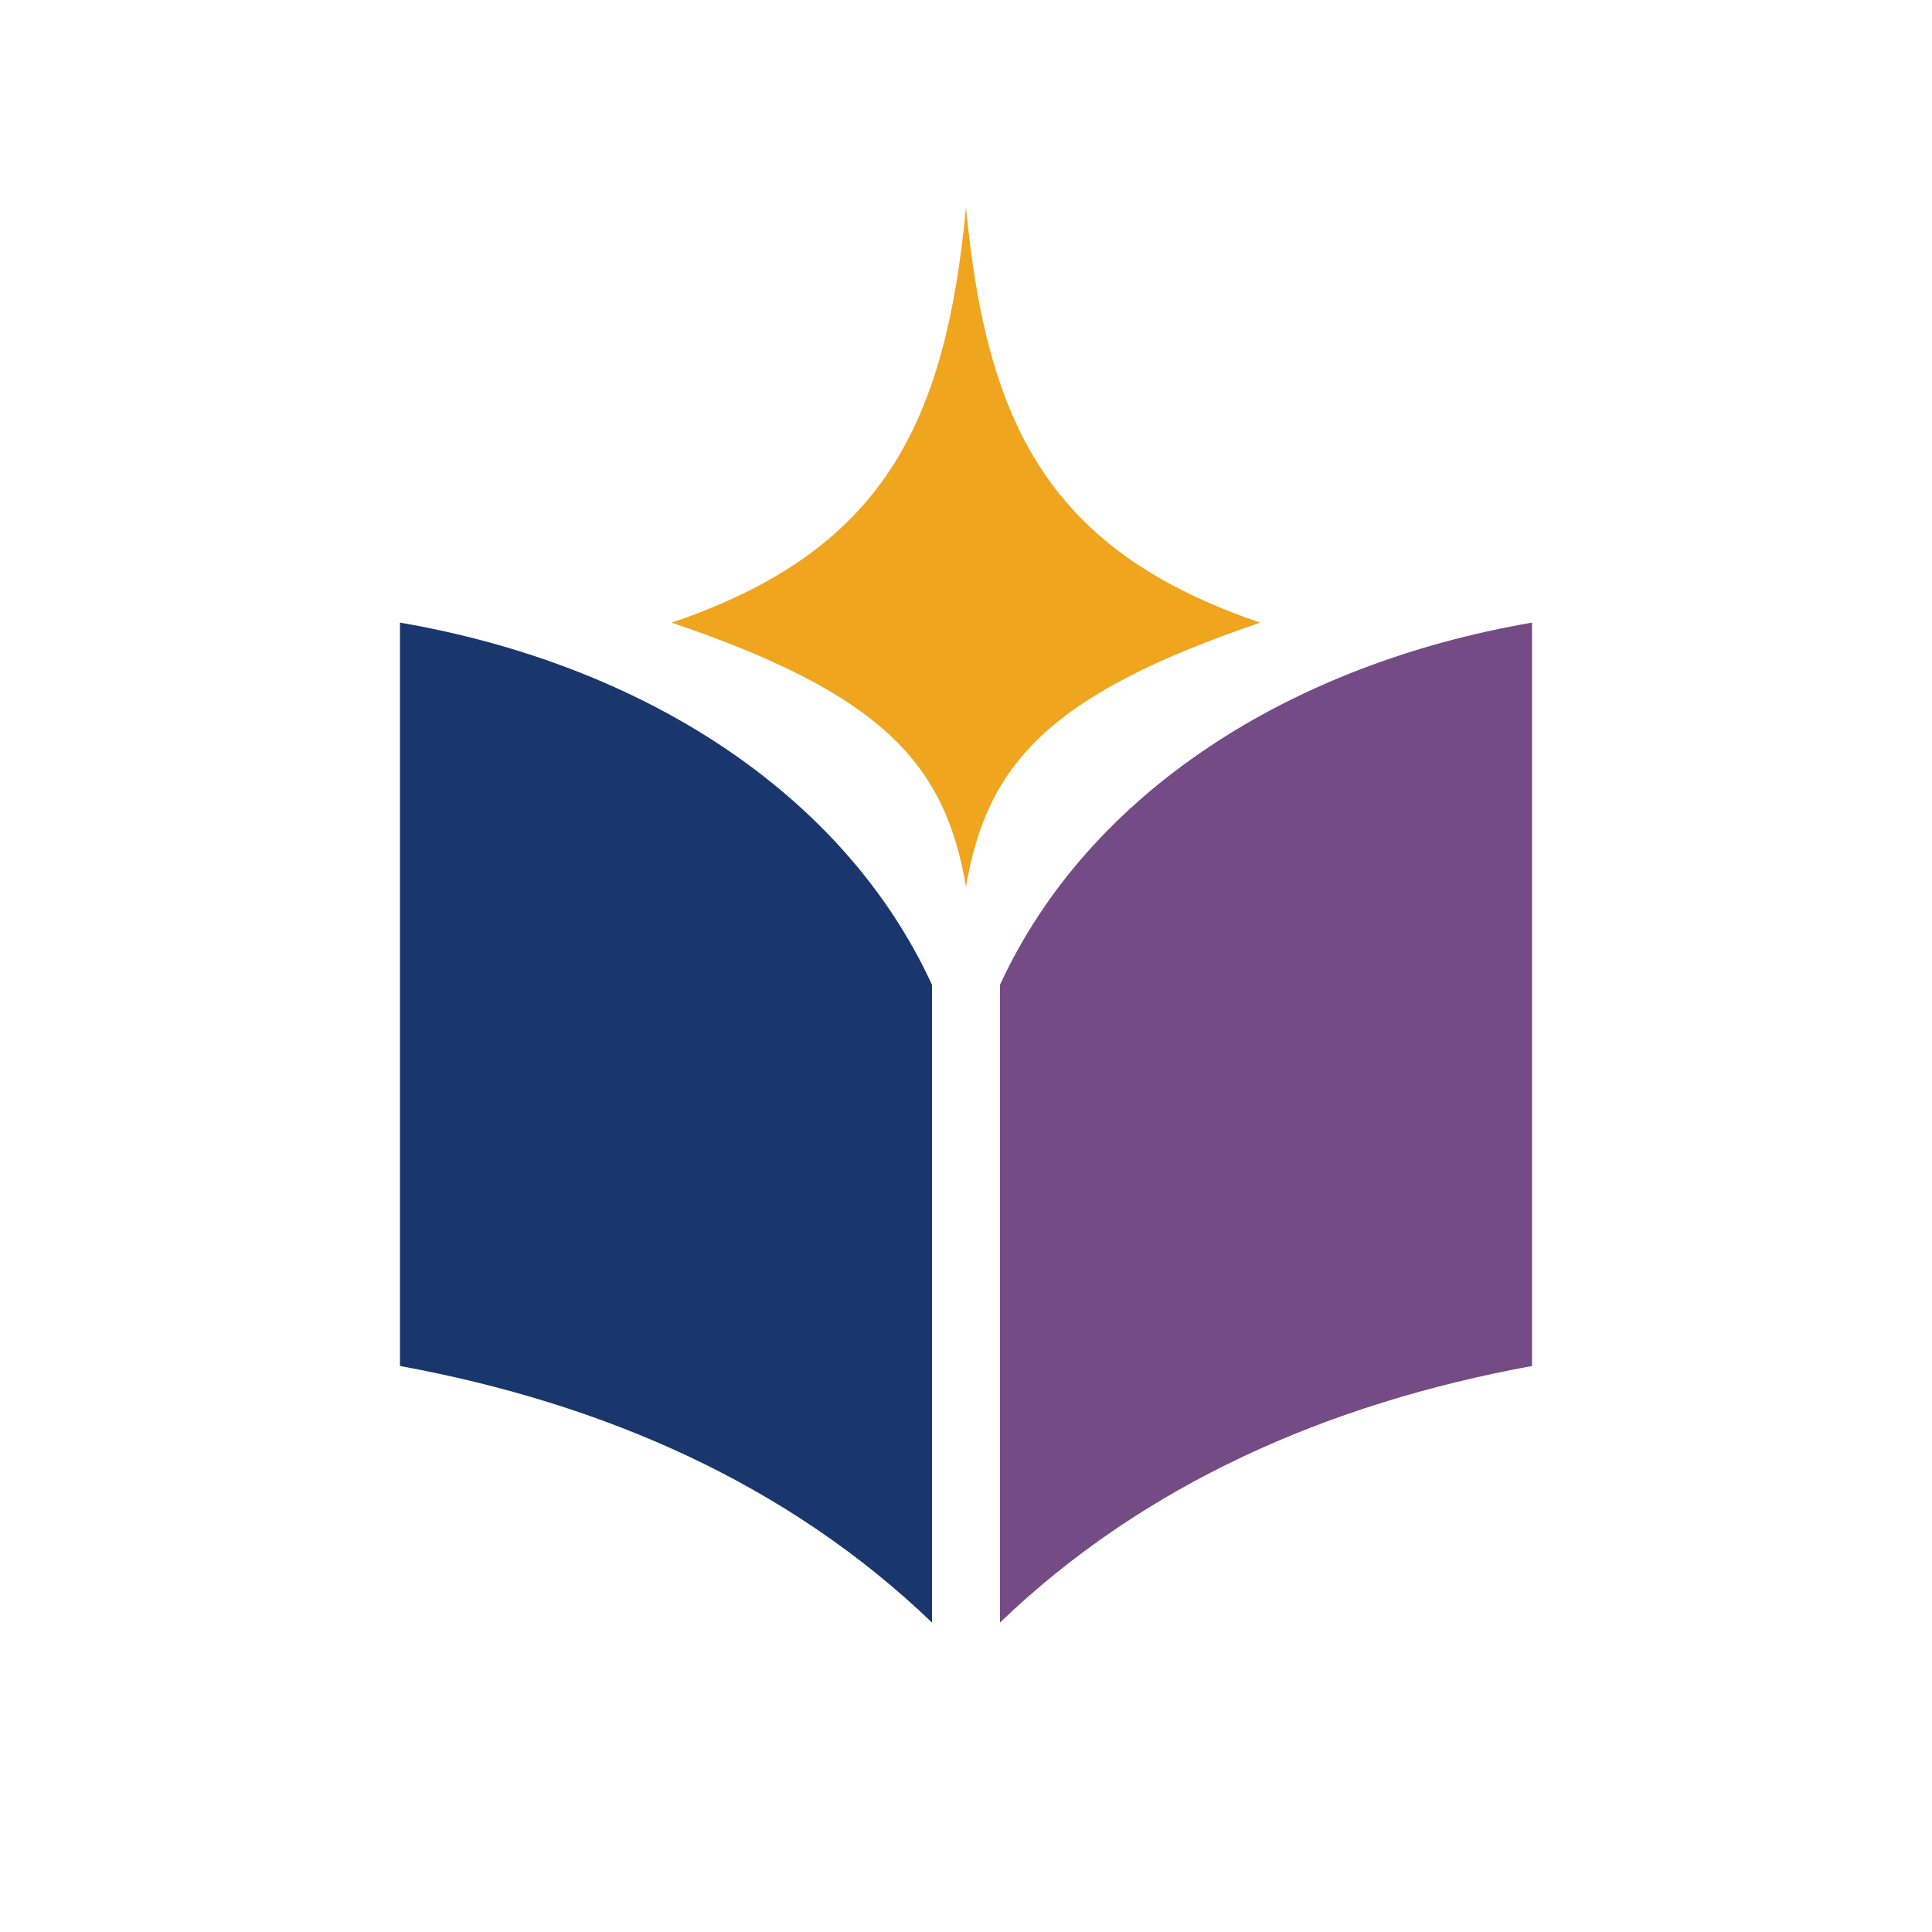
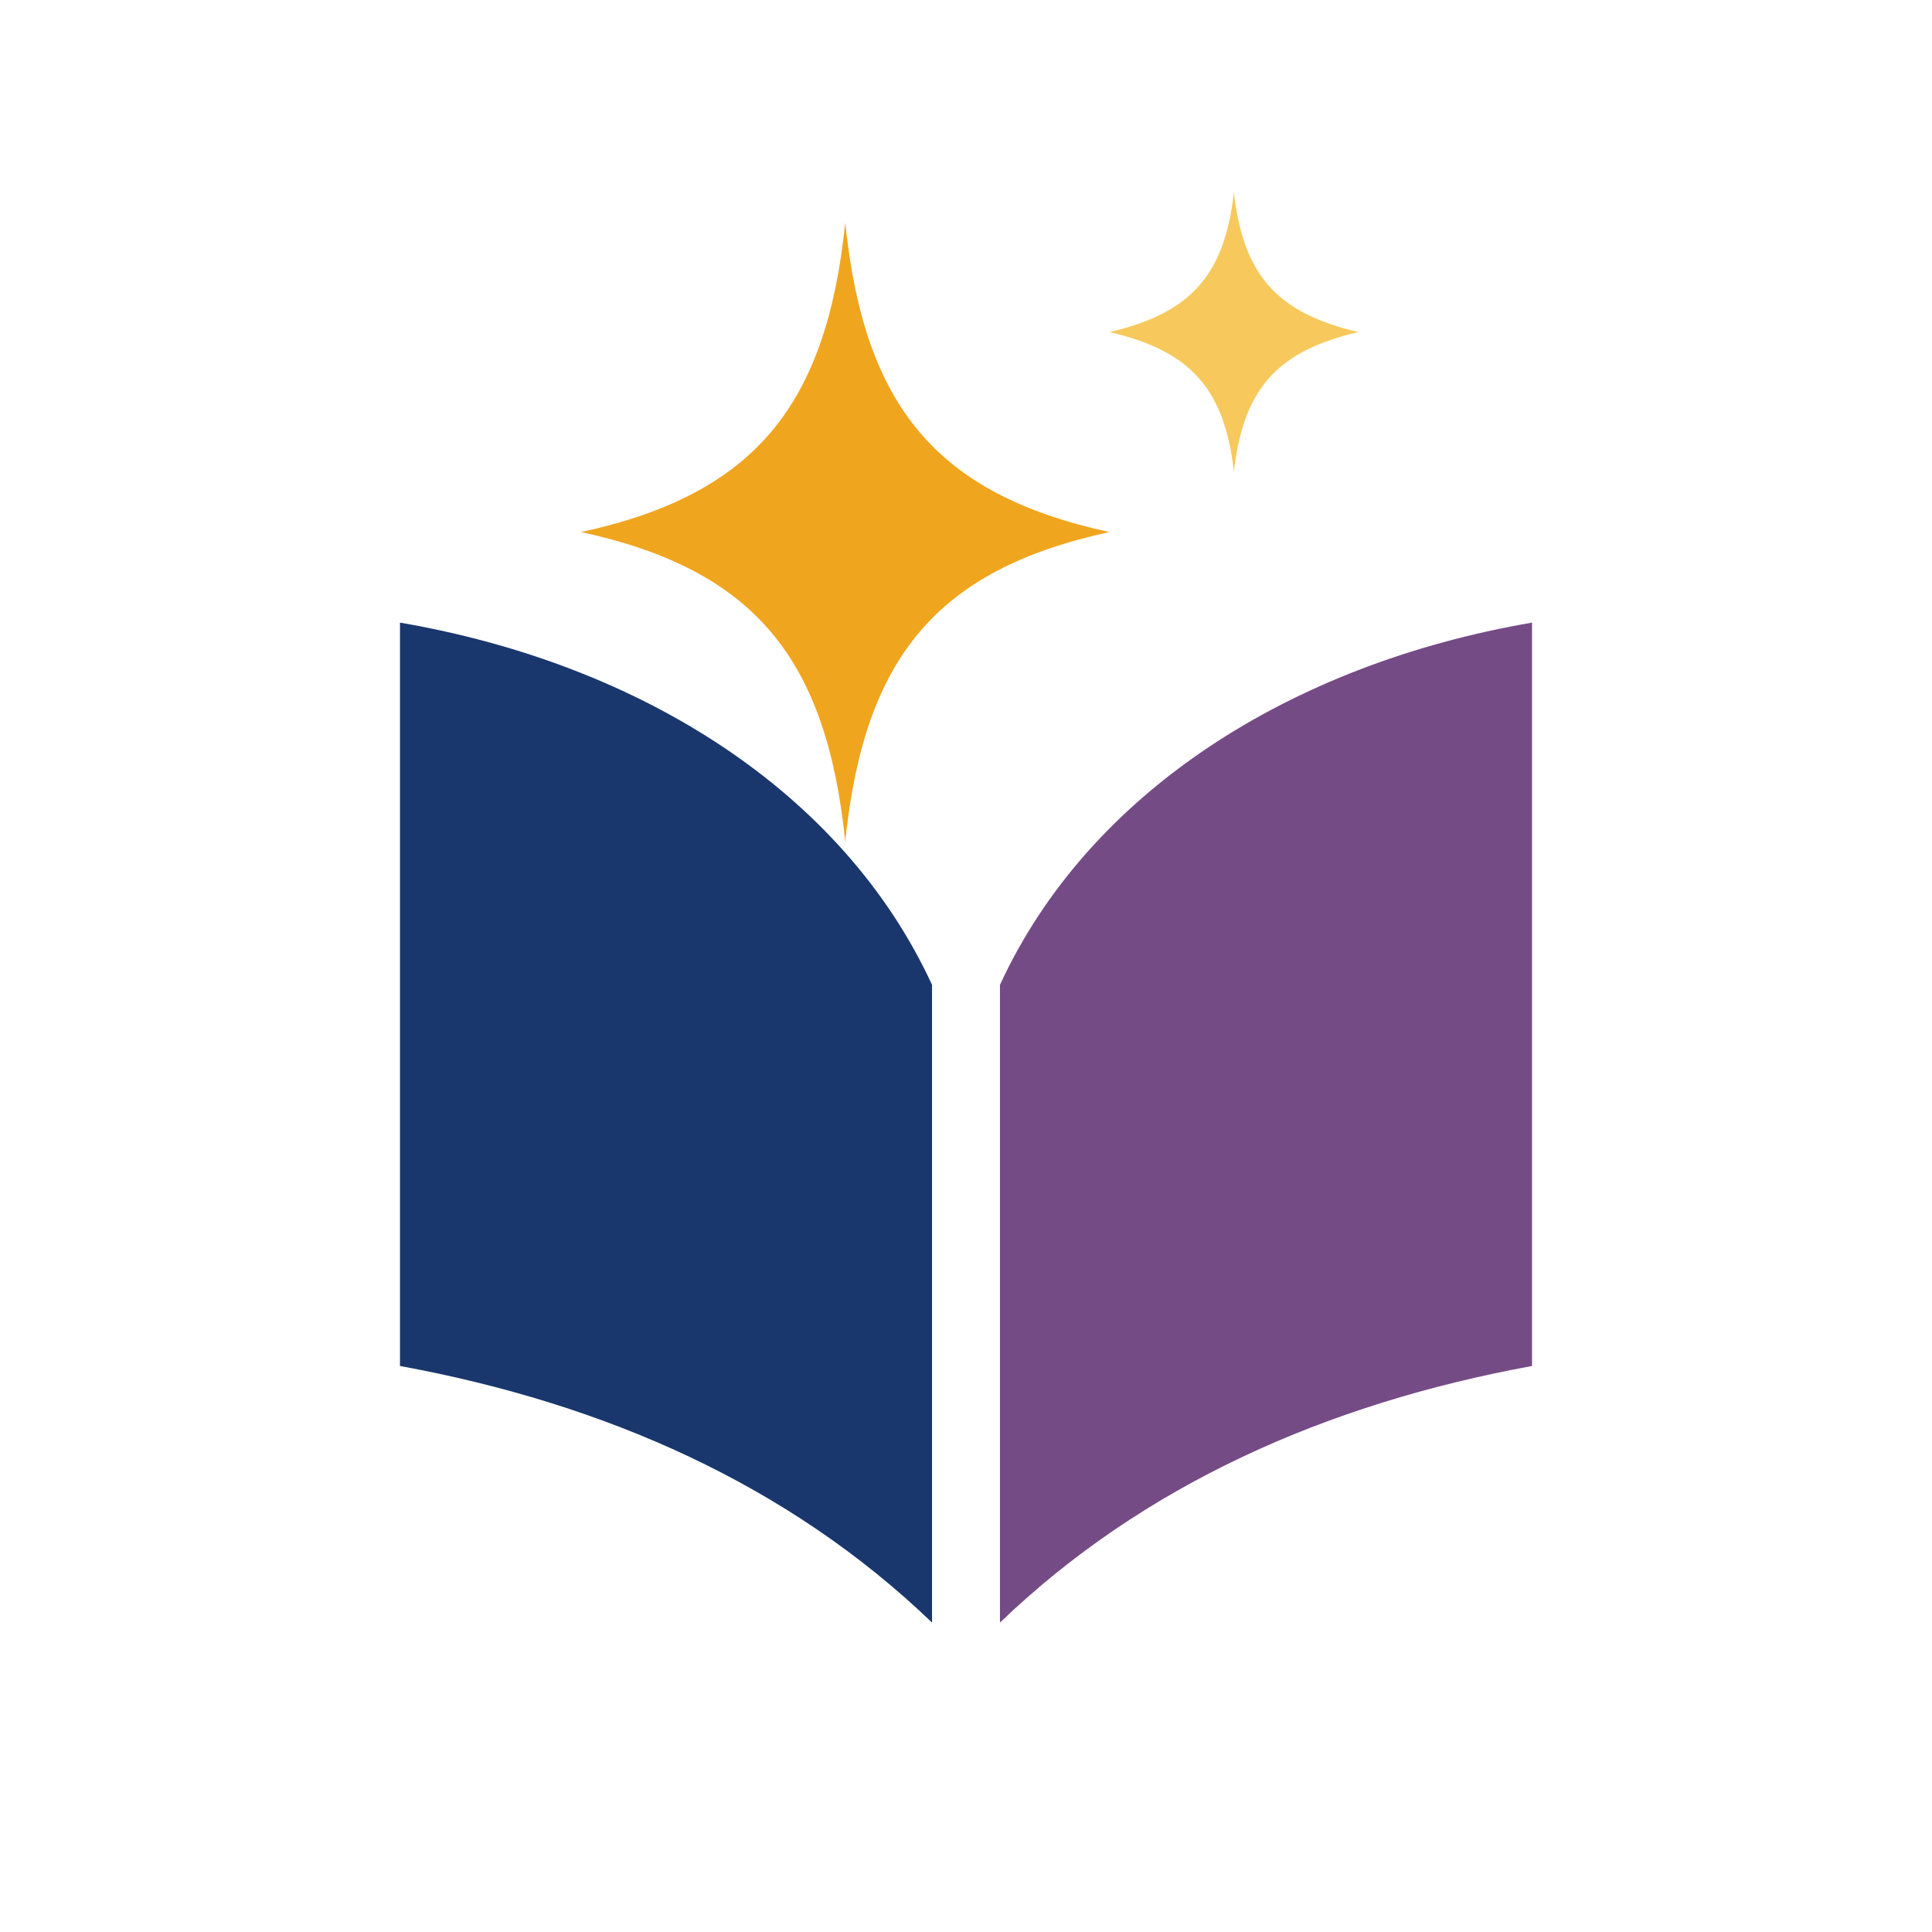
<svg xmlns="http://www.w3.org/2000/svg" viewBox="0 0 1024 1024">
  <path d="M212 330C340 352 447 420 494 522V860C418 787 321 744 212 724V330Z" fill="#19376d" />
  <path d="M530 522C577 420 684 352 812 330V724C703 744 606 787 530 860V522Z" fill="#754b86" />
-   <path d="M512 110C523 225 556 292 668 330C556 368 523 405 512 470C501 405 468 368 356 330C468 292 501 225 512 110Z" fill="#f0a51f" />
+   <path d="M448 118C458 215 496 262 588 282C496 302 458 349 448 446C438 349 400 302 308 282C400 262 438 215 448 118Z" fill="#f0a51f" />
+   <path d="M654 102C659 146 677 166 720 176C677 186 659 206 654 250C649 206 631 186 588 176C631 166 649 146 654 102Z" fill="#f7c95c" />
</svg>
